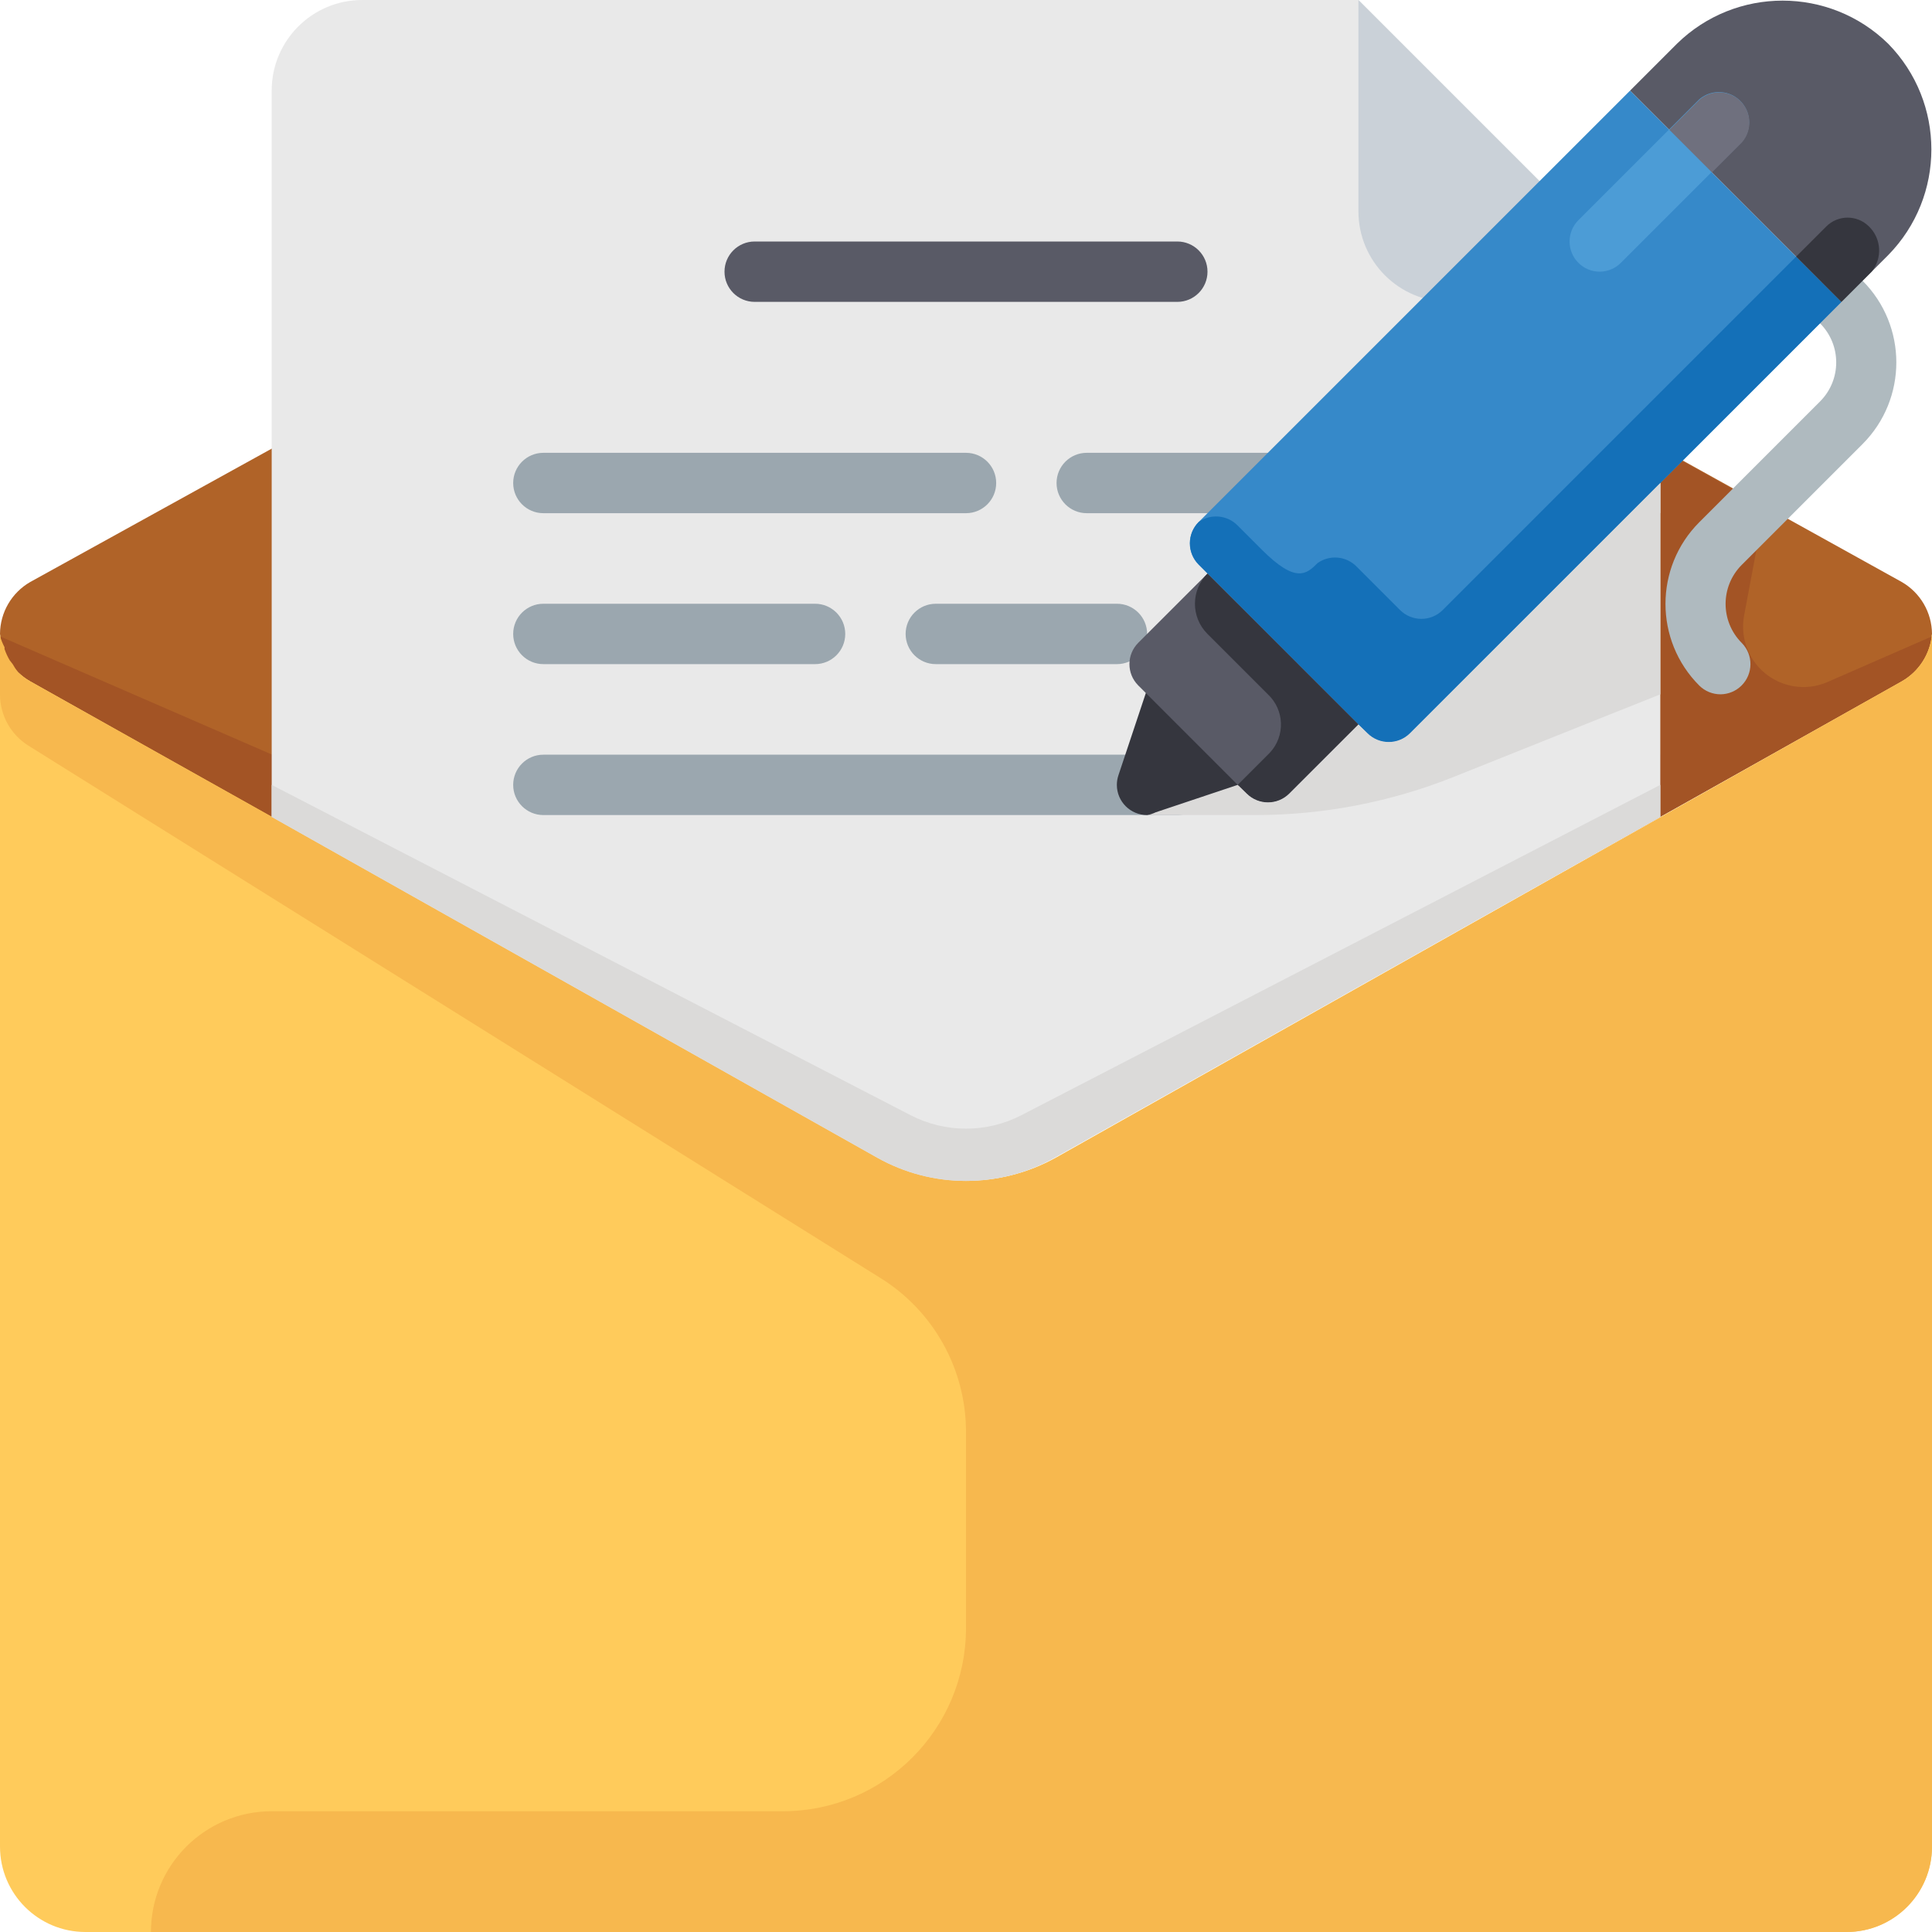
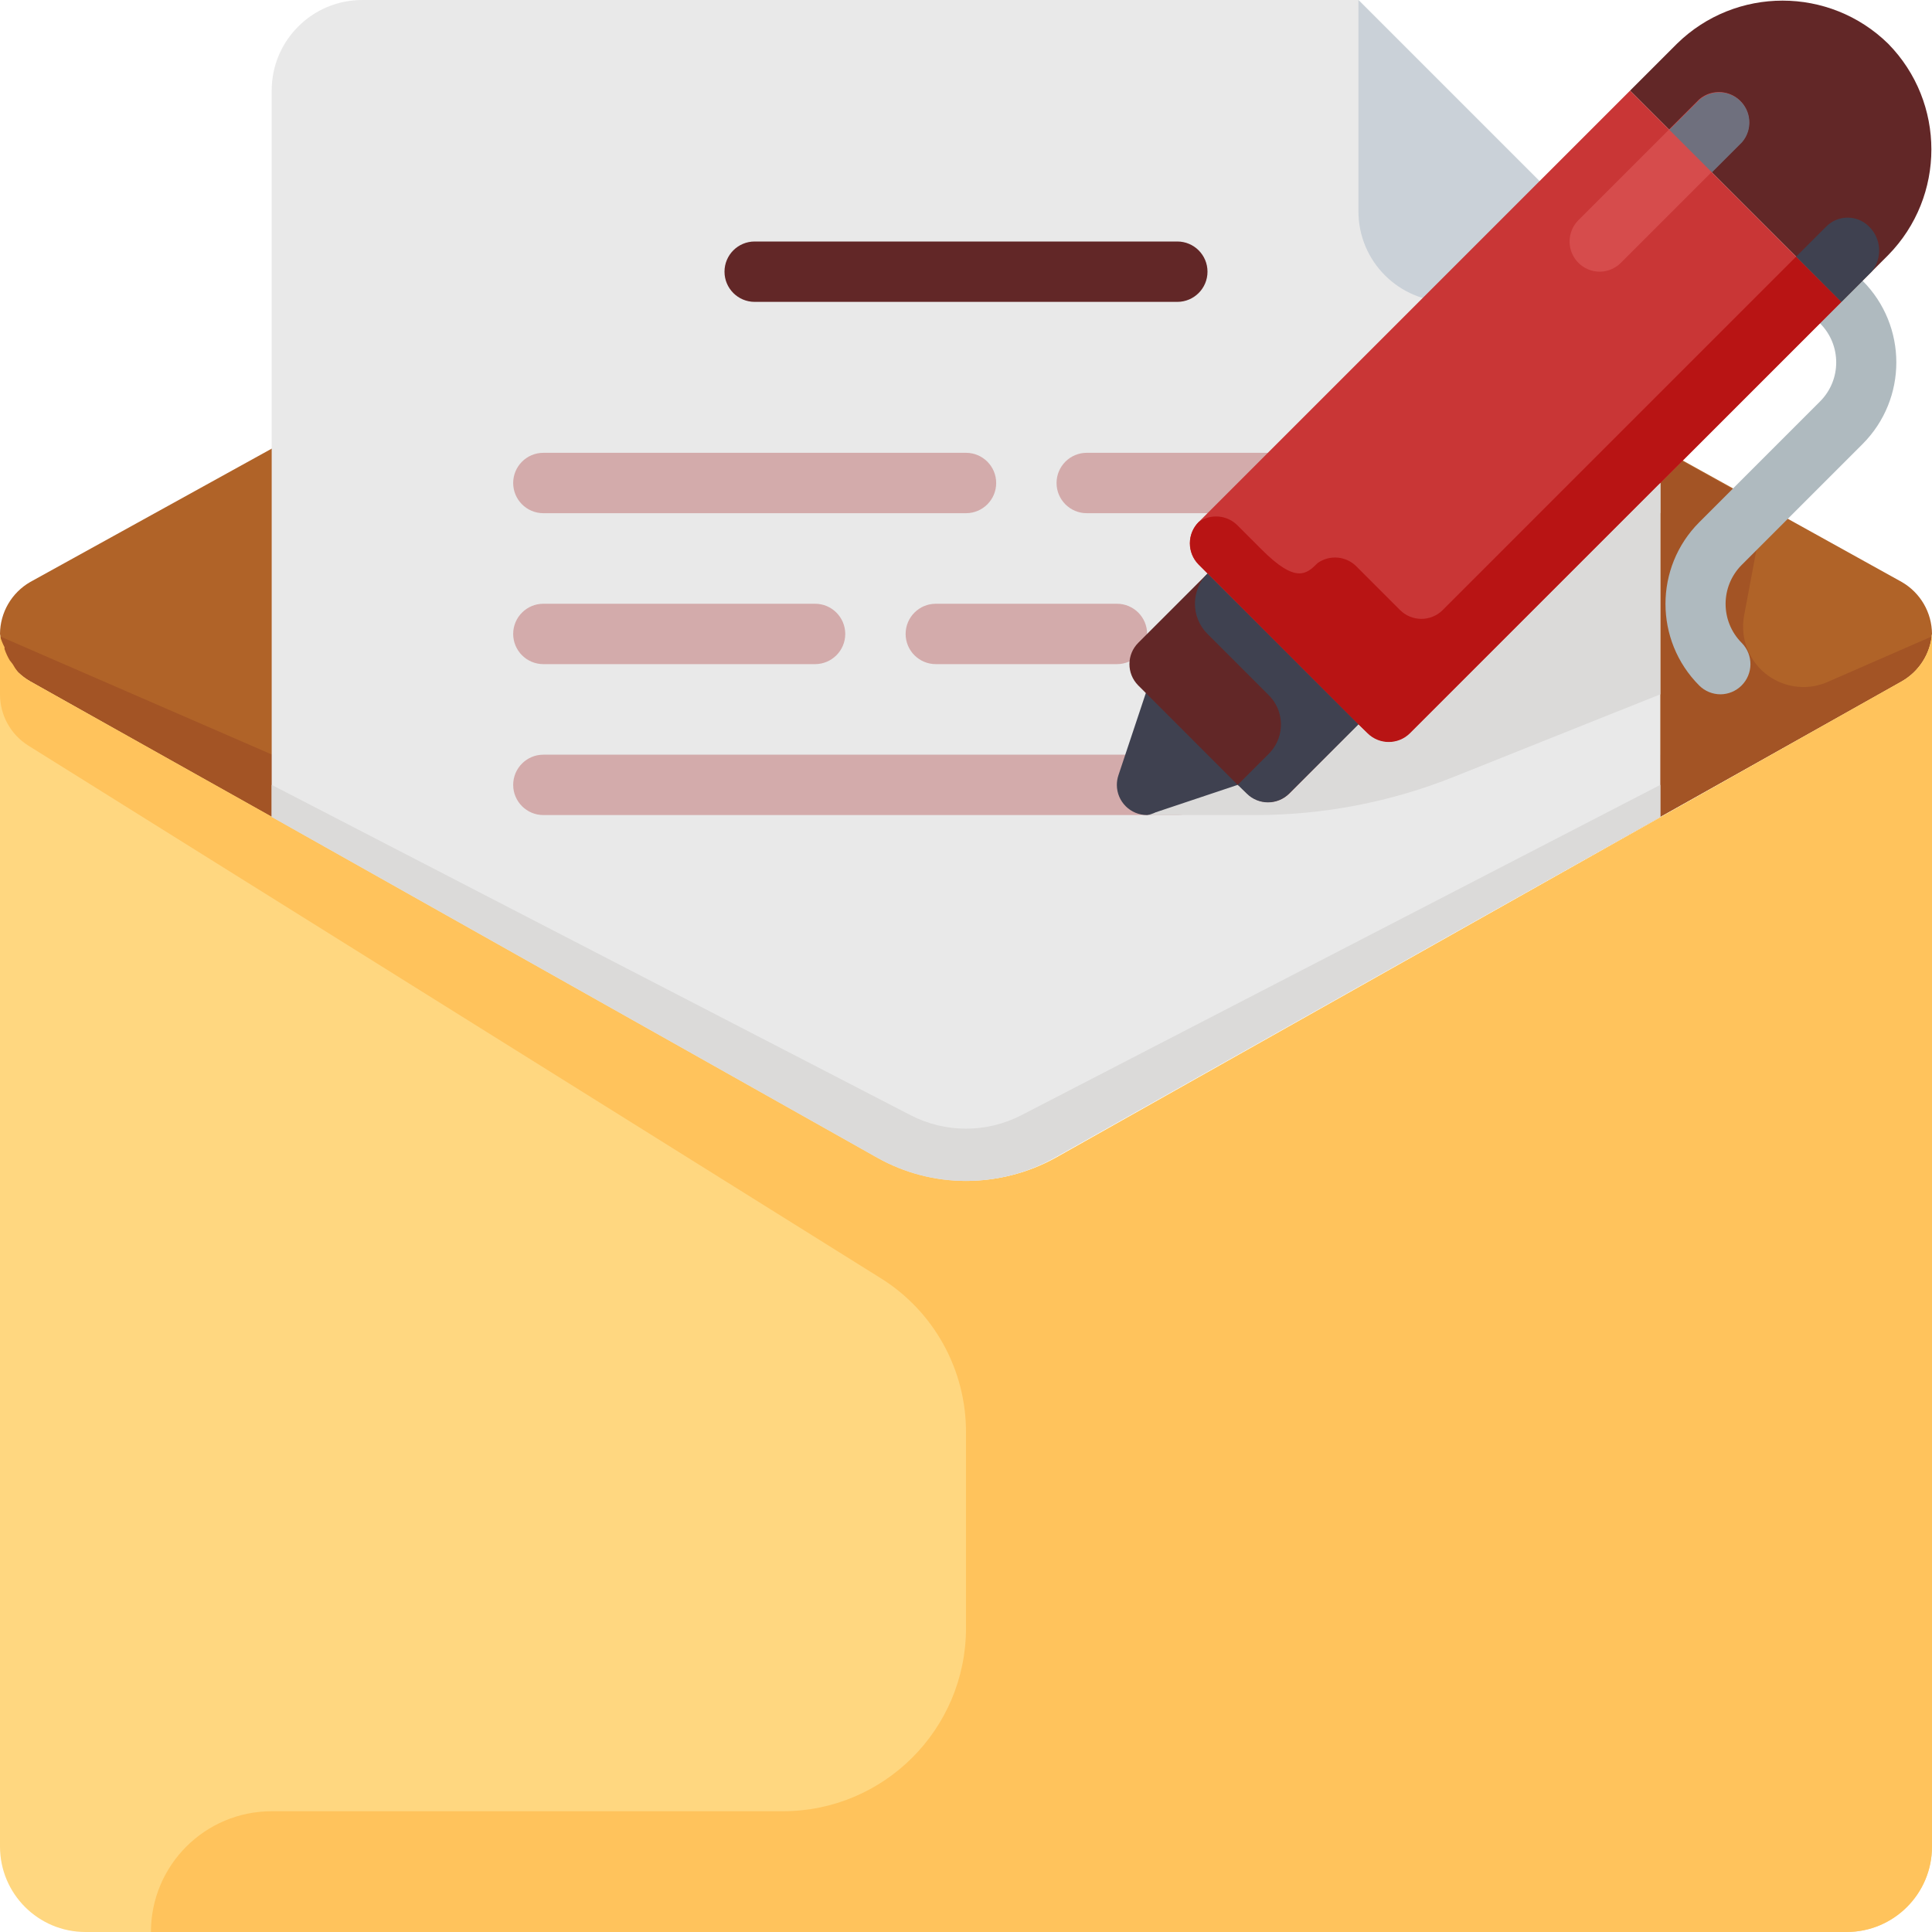
- <svg xmlns="http://www.w3.org/2000/svg" height="800px" width="800px" version="1.1" id="Layer_1" viewBox="0 0 512.001 512.001" xml:space="preserve">
-   <path style="fill:#B06328;" d="M504,154.241L280,30c-14.637-8.087-32.403-8.087-47.04,0L8,154.241c-4.921,2.841-7.966,8.078-8,13.76  l0,0c0.437,5.248,3.429,9.945,8,12.56l224,126.16c14.606,8.21,32.435,8.21,47.04,0l224.96-126.16c4.571-2.615,7.563-7.312,8-12.56  l0,0C511.966,162.319,508.921,157.081,504,154.241z" />
-   <path style="fill:#A35425;" d="M462.24,162.961l5.36-28.64l-27.6-15.36V200l-171.2,74.4c-8.139,3.539-17.381,3.539-25.52,0L0,168.64  c0.634,5.014,3.601,9.433,8,11.92l224,126.16c14.606,8.21,32.435,8.21,47.04,0l224.96-126.16c4.399-2.486,7.366-6.906,8-11.92  l-27.28,11.92c-8.003,3.747-17.527,0.297-21.275-7.705C462,169.77,461.577,166.303,462.24,162.961z" />
-   <path style="fill:#FFCB5B;" d="M512,168.001c-0.437,5.248-3.429,9.945-8,12.56L280,306.721c-14.606,8.21-32.435,8.21-47.04,0  L8,180.56c-4.571-2.615-7.563-7.312-8-12.56l0,0v321.36c0,12.503,10.136,22.64,22.64,22.64l0,0h466.721  c12.503,0,22.64-10.136,22.64-22.64l0,0L512,168.001L512,168.001z" />
-   <g>
-     <path style="fill:#F7B84E;" d="M0,167.2v0.8c0,0,0-0.48,0-0.72l0,0V167.2z" />
-     <path style="fill:#F7B84E;" d="M512,168.001c-0.437,5.248-3.429,9.945-8,12.56L280,306.721c-14.606,8.21-32.435,8.21-47.04,0   L8,180.56c-1.167-0.657-2.242-1.465-3.2-2.4c-0.537-0.68-1.019-1.402-1.44-2.16l-0.8-1.04c-0.553-0.938-1.009-1.929-1.36-2.96   v-0.48c-0.498-0.944-0.899-1.936-1.2-2.96v-0.56l0,0v16c-0.011,5.528,2.832,10.67,7.52,13.6l223.04,139.36l2.56,1.6   c14.283,8.772,22.956,24.359,22.88,41.12v51.76c0,26.819-21.741,48.56-48.56,48.56H72c-17.674,0-32,14.327-32,32h449.36   c12.503,0,22.64-10.136,22.64-22.64l0,0L512,168.001L512,168.001z" />
+ <svg xmlns="http://www.w3.org/2000/svg" height="800px" width="800px" version="1.1" id="Layer_1" viewBox="0 0 512.001 512.001" xml:space="preserve" fill="#000000">
+   <g id="SVGRepo_bgCarrier" stroke-width="0" />
+   <g id="SVGRepo_tracerCarrier" stroke-linecap="round" stroke-linejoin="round" />
+   <g id="SVGRepo_iconCarrier">
+     <path style="fill:#B06328;" d="M504,154.241L280,30c-14.637-8.087-32.403-8.087-47.04,0L8,154.241c-4.921,2.841-7.966,8.078-8,13.76 l0,0c0.437,5.248,3.429,9.945,8,12.56l224,126.16c14.606,8.21,32.435,8.21,47.04,0l224.96-126.16c4.571-2.615,7.563-7.312,8-12.56 l0,0C511.966,162.319,508.921,157.081,504,154.241z" />
+     <path style="fill:#A35425;" d="M462.24,162.961l5.36-28.64l-27.6-15.36V200l-171.2,74.4c-8.139,3.539-17.381,3.539-25.52,0L0,168.64 c0.634,5.014,3.601,9.433,8,11.92l224,126.16c14.606,8.21,32.435,8.21,47.04,0l224.96-126.16c4.399-2.486,7.366-6.906,8-11.92 l-27.28,11.92c-8.003,3.747-17.527,0.297-21.275-7.705C462,169.77,461.577,166.303,462.24,162.961z" />
+     <path style="fill:#ffd780;" d="M512,168.001c-0.437,5.248-3.429,9.945-8,12.56L280,306.721c-14.606,8.21-32.435,8.21-47.04,0 L8,180.56c-4.571-2.615-7.563-7.312-8-12.56l0,0v321.36c0,12.503,10.136,22.64,22.64,22.64l0,0h466.721 c12.503,0,22.64-10.136,22.64-22.64l0,0L512,168.001L512,168.001z" />
+     <g>
+       <path style="fill:#ffc35c;" d="M0,167.2v0.8c0,0,0-0.48,0-0.72l0,0V167.2z" />
+       <path style="fill:#ffc35c;" d="M512,168.001c-0.437,5.248-3.429,9.945-8,12.56L280,306.721c-14.606,8.21-32.435,8.21-47.04,0 L8,180.56c-1.167-0.657-2.242-1.465-3.2-2.4c-0.537-0.68-1.019-1.402-1.44-2.16l-0.8-1.04c-0.553-0.938-1.009-1.929-1.36-2.96 v-0.48c-0.498-0.944-0.899-1.936-1.2-2.96v-0.56l0,0v16c-0.011,5.528,2.832,10.67,7.52,13.6l223.04,139.36l2.56,1.6 c14.283,8.772,22.956,24.359,22.88,41.12v51.76c0,26.819-21.741,48.56-48.56,48.56H72c-17.674,0-32,14.327-32,32h449.36 c12.503,0,22.64-10.136,22.64-22.64l0,0L512,168.001L512,168.001z" />
+     </g>
+     <path style="fill:#E9E9E9;" d="M360,0.001H96C82.745,0.001,72,10.746,72,24v192.48l160.48,90.32c14.606,8.21,32.435,8.21,47.04,0 l160.48-90.32V80L360,0.001z" />
+     <path style="fill:#DBDAD9;" d="M241.28,295.521L72,208v8.48l160.48,90.32c14.606,8.21,32.435,8.21,47.04,0l160.48-90.32V208 l-169.28,87.521C261.489,300.303,250.511,300.303,241.28,295.521z" />
+     <path style="fill:#622727;" d="M200,64h112c4.418,0,8,3.582,8,8l0,0c0,4.418-3.582,8-8,8H200c-4.418,0-8-3.582-8-8l0,0 C192,67.582,195.582,64,200,64z" />
+     <g>
+       <path style="fill:#d3abab;" d="M144,120.001h112c4.418,0,8,3.582,8,8l0,0c0,4.418-3.582,8-8,8H144c-4.418,0-8-3.582-8-8l0,0 C136,123.582,139.582,120.001,144,120.001z" />
+       <path style="fill:#d3abab;" d="M144,200h168c4.418,0,8,3.582,8,8l0,0c0,4.418-3.582,8-8,8H144c-4.418,0-8-3.582-8-8l0,0 C136,203.582,139.582,200,144,200z" />
+       <path style="fill:#d3abab;" d="M144,160.001h72c4.418,0,8,3.582,8,8l0,0c0,4.418-3.582,8-8,8h-72c-4.418,0-8-3.582-8-8l0,0 C136,163.583,139.582,160.001,144,160.001z" />
+       <path style="fill:#d3abab;" d="M328,160.001h56c4.418,0,8,3.582,8,8l0,0c0,4.418-3.582,8-8,8h-56c-4.418,0-8-3.582-8-8l0,0 C320,163.583,323.582,160.001,328,160.001z" />
+       <path style="fill:#d3abab;" d="M248.001,160.001h48c4.418,0,8,3.582,8,8l0,0c0,4.418-3.582,8-8,8h-48c-4.418,0-8-3.582-8-8l0,0 C240.001,163.583,243.582,160.001,248.001,160.001z" />
+       <path style="fill:#d3abab;" d="M288,120.001h96c4.418,0,8,3.582,8,8l0,0c0,4.418-3.582,8-8,8h-96c-4.418,0-8-3.582-8-8l0,0 C280,123.582,283.581,120.001,288,120.001z" />
+     </g>
+     <path style="fill:#CAD1D8;" d="M384,80.001h56L360,0.001v56C360,69.256,370.745,80.001,384,80.001z" />
+     <polygon style="fill:#DDDDDC;" points="440,80.001 384,80.001 440,136.001 " />
+     <path style="fill:#AFBABF;" d="M456,184c-2.126,0.013-4.171-0.822-5.68-2.32c-11.932-11.96-11.932-31.321,0-43.28l32-32 c5.722-5.713,5.728-14.983,0.016-20.704c-0.005-0.005-0.01-0.01-0.016-0.016c-2.874-3.356-2.483-8.406,0.872-11.28 c2.995-2.565,7.413-2.565,10.407,0c11.932,11.96,11.932,31.321,0,43.28l-32,32c-5.722,5.713-5.728,14.983-0.016,20.704 c0.005,0.005,0.01,0.01,0.016,0.016c3.093,3.155,3.044,8.22-0.112,11.313C460.021,183.153,458.056,183.972,456,184z" />
+     <path style="fill:#3f4150;" d="M304,216c-4.418,0.011-8.009-3.561-8.021-7.979c-0.002-0.878,0.14-1.75,0.421-2.58l8-24 c1.392-4.198,5.922-6.471,10.12-5.08c4.198,1.392,6.471,5.922,5.08,10.12l-2.96,8.8l8.8-2.96c4.198-1.392,8.728,0.883,10.12,5.08 c1.392,4.198-0.883,8.728-5.08,10.12l0,0l-24,8C305.684,215.811,304.848,215.973,304,216z" />
+     <path style="fill:#c93636;" d="M317.681,149.681l44.72,44.72c3.12,3.102,8.16,3.102,11.28,0L488,80.001l-56-56L317.681,138.32 c-3.137,3.111-3.157,8.176-0.046,11.314C317.649,149.65,317.665,149.665,317.681,149.681z" />
+     <path style="fill:#b81414;" d="M476.001,68.001l-93.68,93.68c-3.12,3.102-8.16,3.102-11.28,0l-11.52-11.52 c-2.74-2.807-7.11-3.213-10.321-0.96c-2.96,2.96-5.76,5.52-14.8-3.521l-6.4-6.4c-2.74-2.807-7.11-3.213-10.321-0.96 c-3.102,3.12-3.102,8.16,0,11.28l38.32,38.4l0,0l6.32,6.32c3.12,3.102,8.16,3.102,11.28,0L488,80.001L476.001,68.001z" />
+     <g>
+       <path style="fill:#622727;" d="M432.001,24l56,56l12.4-12.4c15.245-15.553,15.245-40.446,0-56l0,0 c-15.553-15.246-40.446-15.246-56,0L432.001,24z" />
+       <path style="fill:#622727;" d="M301.681,181.681l28.72,28.72c3.12,3.102,8.16,3.102,11.28,0l18.32-18.4l-40-40l-18.321,18.32 c-3.137,3.111-3.157,8.176-0.046,11.314C301.649,181.65,301.665,181.665,301.681,181.681z" />
+     </g>
+     <path style="fill:#3f4150;" d="M320,152.001L320,152.001c-4.418,4.392-4.44,11.534-0.048,15.952 c0.016,0.016,0.031,0.032,0.048,0.048l16,16c4.418,4.137,4.646,11.073,0.508,15.492c-0.164,0.175-0.334,0.344-0.508,0.508l-8,8 l2.32,2.32c3.12,3.102,8.16,3.102,11.28,0l18.4-18.32L320,152.001z" />
+     <path style="fill:#d64c4c;" d="M424.001,72c-4.418,0.026-8.021-3.535-8.047-7.953c-0.013-2.149,0.84-4.213,2.366-5.726l32-32 c3.356-2.874,8.406-2.483,11.28,0.872c2.565,2.995,2.565,7.413,0,10.407l-32,32C428.123,71.108,426.11,71.971,424.001,72z" />
+     <path style="fill:#6F707E;" d="M453.681,45.681l8-8c2.874-3.356,2.483-8.406-0.872-11.28c-2.995-2.565-7.413-2.565-10.407,0l-8,8 L453.681,45.681z" />
+     <path style="fill:#3f4150;" d="M488,80.001l8-8c2.915-3.579,2.602-8.795-0.72-12c-3.12-3.102-8.16-3.102-11.28,0l-8,8L488,80.001z" />
+     <path style="fill:#DBDAD9;" d="M373.68,194.321c-3.12,3.102-8.16,3.102-11.28,0l-2.4-2.32l0,0l-18.32,18.32 c-3.12,3.102-8.16,3.102-11.28,0l-2.4-2.32l-21.76,7.28c-0.707,0.35-1.462,0.592-2.24,0.72h28.72 c18.034-0.007,35.899-3.456,52.64-10.16l54.64-21.84v-56L373.68,194.321z" />
  </g>
-   <path style="fill:#E9E9E9;" d="M360,0.001H96C82.745,0.001,72,10.746,72,24v192.48l160.48,90.32c14.606,8.21,32.435,8.21,47.04,0  l160.48-90.32V80L360,0.001z" />
-   <path style="fill:#DBDAD9;" d="M241.28,295.521L72,208v8.48l160.48,90.32c14.606,8.21,32.435,8.21,47.04,0l160.48-90.32V208  l-169.28,87.521C261.489,300.303,250.511,300.303,241.28,295.521z" />
-   <path style="fill:#595A66;" d="M200,64h112c4.418,0,8,3.582,8,8l0,0c0,4.418-3.582,8-8,8H200c-4.418,0-8-3.582-8-8l0,0  C192,67.582,195.582,64,200,64z" />
-   <g>
-     <path style="fill:#9BA7AF;" d="M144,120.001h112c4.418,0,8,3.582,8,8l0,0c0,4.418-3.582,8-8,8H144c-4.418,0-8-3.582-8-8l0,0   C136,123.582,139.582,120.001,144,120.001z" />
-     <path style="fill:#9BA7AF;" d="M144,200h168c4.418,0,8,3.582,8,8l0,0c0,4.418-3.582,8-8,8H144c-4.418,0-8-3.582-8-8l0,0   C136,203.582,139.582,200,144,200z" />
-     <path style="fill:#9BA7AF;" d="M144,160.001h72c4.418,0,8,3.582,8,8l0,0c0,4.418-3.582,8-8,8h-72c-4.418,0-8-3.582-8-8l0,0   C136,163.583,139.582,160.001,144,160.001z" />
-     <path style="fill:#9BA7AF;" d="M328,160.001h56c4.418,0,8,3.582,8,8l0,0c0,4.418-3.582,8-8,8h-56c-4.418,0-8-3.582-8-8l0,0   C320,163.583,323.582,160.001,328,160.001z" />
-     <path style="fill:#9BA7AF;" d="M248.001,160.001h48c4.418,0,8,3.582,8,8l0,0c0,4.418-3.582,8-8,8h-48c-4.418,0-8-3.582-8-8l0,0   C240.001,163.583,243.582,160.001,248.001,160.001z" />
-     <path style="fill:#9BA7AF;" d="M288,120.001h96c4.418,0,8,3.582,8,8l0,0c0,4.418-3.582,8-8,8h-96c-4.418,0-8-3.582-8-8l0,0   C280,123.582,283.581,120.001,288,120.001z" />
-   </g>
-   <path style="fill:#CAD1D8;" d="M384,80.001h56L360,0.001v56C360,69.256,370.745,80.001,384,80.001z" />
-   <polygon style="fill:#DDDDDC;" points="440,80.001 384,80.001 440,136.001 " />
-   <path style="fill:#AFBABF;" d="M456,184c-2.126,0.013-4.171-0.822-5.68-2.32c-11.932-11.96-11.932-31.321,0-43.28l32-32  c5.722-5.713,5.728-14.983,0.016-20.704c-0.005-0.005-0.01-0.01-0.016-0.016c-2.874-3.356-2.483-8.406,0.872-11.28  c2.995-2.565,7.413-2.565,10.407,0c11.932,11.96,11.932,31.321,0,43.28l-32,32c-5.722,5.713-5.728,14.983-0.016,20.704  c0.005,0.005,0.01,0.01,0.016,0.016c3.093,3.155,3.044,8.22-0.112,11.313C460.021,183.153,458.056,183.972,456,184z" />
-   <path style="fill:#35363E;" d="M304,216c-4.418,0.011-8.009-3.561-8.021-7.979c-0.002-0.878,0.14-1.75,0.421-2.58l8-24  c1.392-4.198,5.922-6.471,10.12-5.08c4.198,1.392,6.471,5.922,5.08,10.12l-2.96,8.8l8.8-2.96c4.198-1.392,8.728,0.883,10.12,5.08  c1.392,4.198-0.883,8.728-5.08,10.12l0,0l-24,8C305.684,215.811,304.848,215.973,304,216z" />
-   <path style="fill:#3689C9;" d="M317.681,149.681l44.72,44.72c3.12,3.102,8.16,3.102,11.28,0L488,80.001l-56-56L317.681,138.32  c-3.137,3.111-3.157,8.176-0.046,11.314C317.649,149.65,317.665,149.665,317.681,149.681z" />
-   <path style="fill:#1470B8;" d="M476.001,68.001l-93.68,93.68c-3.12,3.102-8.16,3.102-11.28,0l-11.52-11.52  c-2.74-2.807-7.11-3.213-10.321-0.96c-2.96,2.96-5.76,5.52-14.8-3.521l-6.4-6.4c-2.74-2.807-7.11-3.213-10.321-0.96  c-3.102,3.12-3.102,8.16,0,11.28l38.32,38.4l0,0l6.32,6.32c3.12,3.102,8.16,3.102,11.28,0L488,80.001L476.001,68.001z" />
-   <g>
-     <path style="fill:#595A66;" d="M432.001,24l56,56l12.4-12.4c15.245-15.553,15.245-40.446,0-56l0,0   c-15.553-15.246-40.446-15.246-56,0L432.001,24z" />
-     <path style="fill:#595A66;" d="M301.681,181.681l28.72,28.72c3.12,3.102,8.16,3.102,11.28,0l18.32-18.4l-40-40l-18.321,18.32   c-3.137,3.111-3.157,8.176-0.046,11.314C301.649,181.65,301.665,181.665,301.681,181.681z" />
-   </g>
-   <path style="fill:#35363E;" d="M320,152.001L320,152.001c-4.418,4.392-4.44,11.534-0.048,15.952  c0.016,0.016,0.031,0.032,0.048,0.048l16,16c4.418,4.137,4.646,11.073,0.508,15.492c-0.164,0.175-0.334,0.344-0.508,0.508l-8,8  l2.32,2.32c3.12,3.102,8.16,3.102,11.28,0l18.4-18.32L320,152.001z" />
-   <path style="fill:#4C9CD6;" d="M424.001,72c-4.418,0.026-8.021-3.535-8.047-7.953c-0.013-2.149,0.84-4.213,2.366-5.726l32-32  c3.356-2.874,8.406-2.483,11.28,0.872c2.565,2.995,2.565,7.413,0,10.407l-32,32C428.123,71.108,426.11,71.971,424.001,72z" />
-   <path style="fill:#6F707E;" d="M453.681,45.681l8-8c2.874-3.356,2.483-8.406-0.872-11.28c-2.995-2.565-7.413-2.565-10.407,0l-8,8  L453.681,45.681z" />
-   <path style="fill:#35363E;" d="M488,80.001l8-8c2.915-3.579,2.602-8.795-0.72-12c-3.12-3.102-8.16-3.102-11.28,0l-8,8L488,80.001z" />
-   <path style="fill:#DBDAD9;" d="M373.68,194.321c-3.12,3.102-8.16,3.102-11.28,0l-2.4-2.32l0,0l-18.32,18.32  c-3.12,3.102-8.16,3.102-11.28,0l-2.4-2.32l-21.76,7.28c-0.707,0.35-1.462,0.592-2.24,0.72h28.72  c18.034-0.007,35.899-3.456,52.64-10.16l54.64-21.84v-56L373.68,194.321z" />
</svg>
